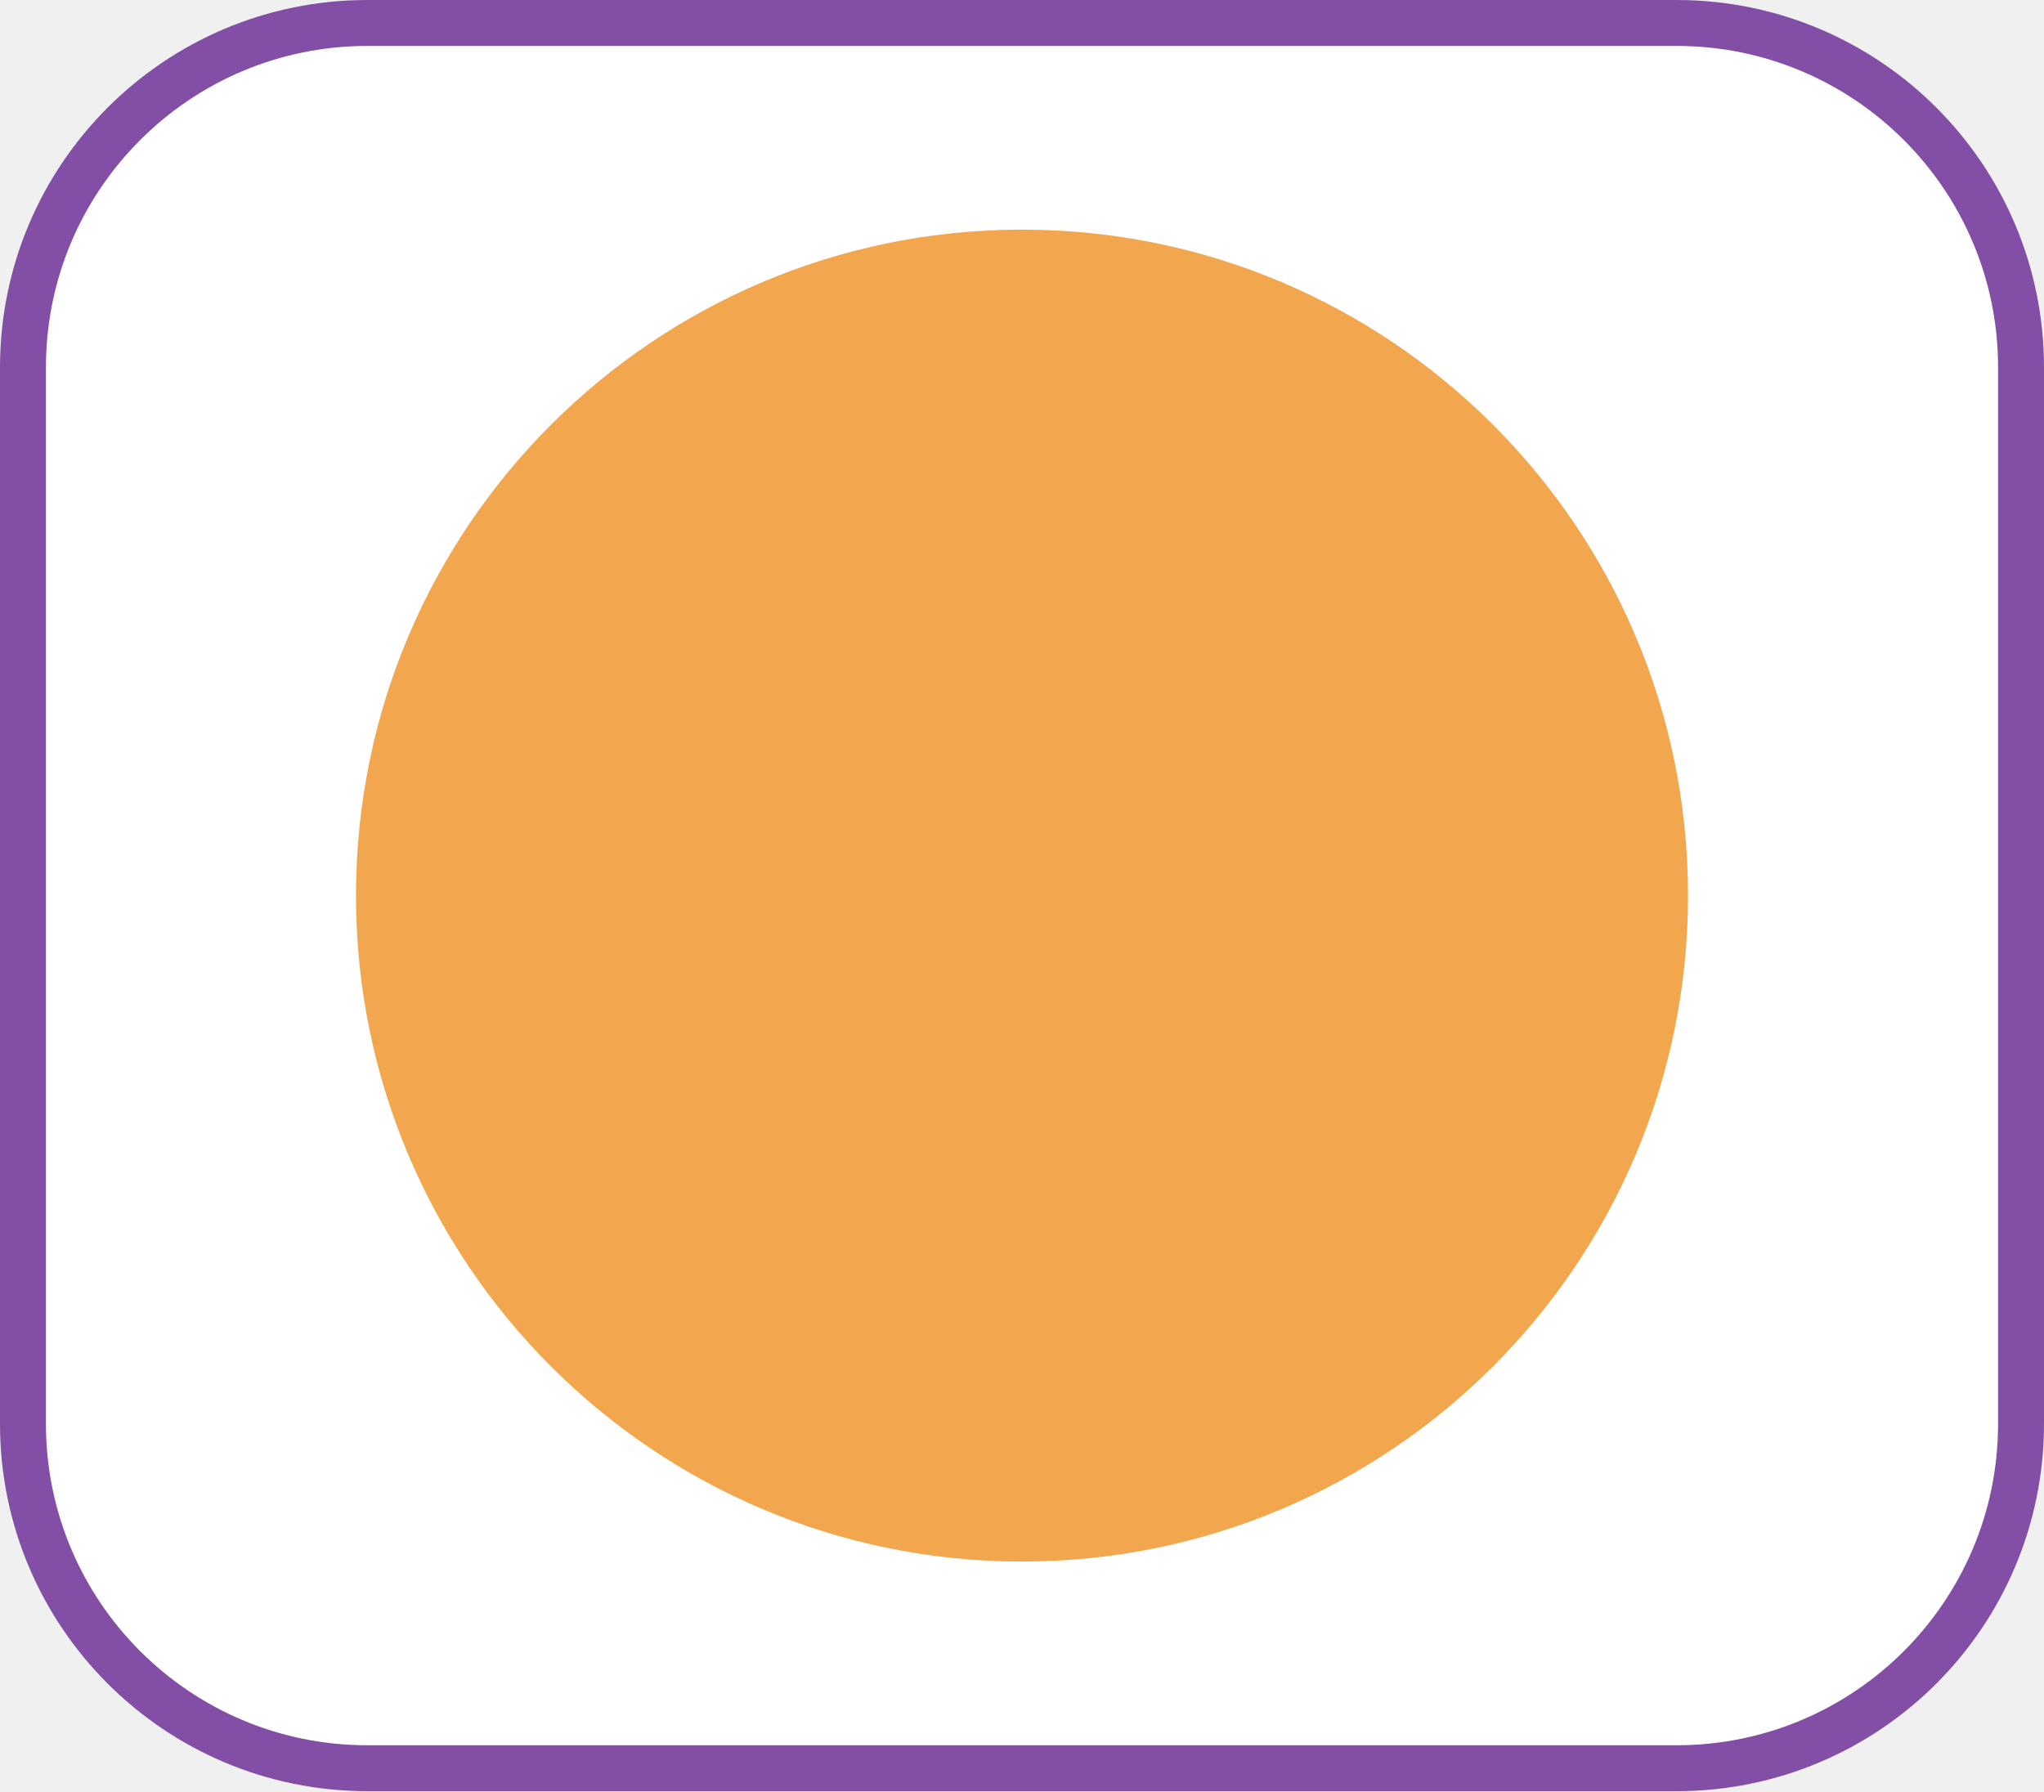
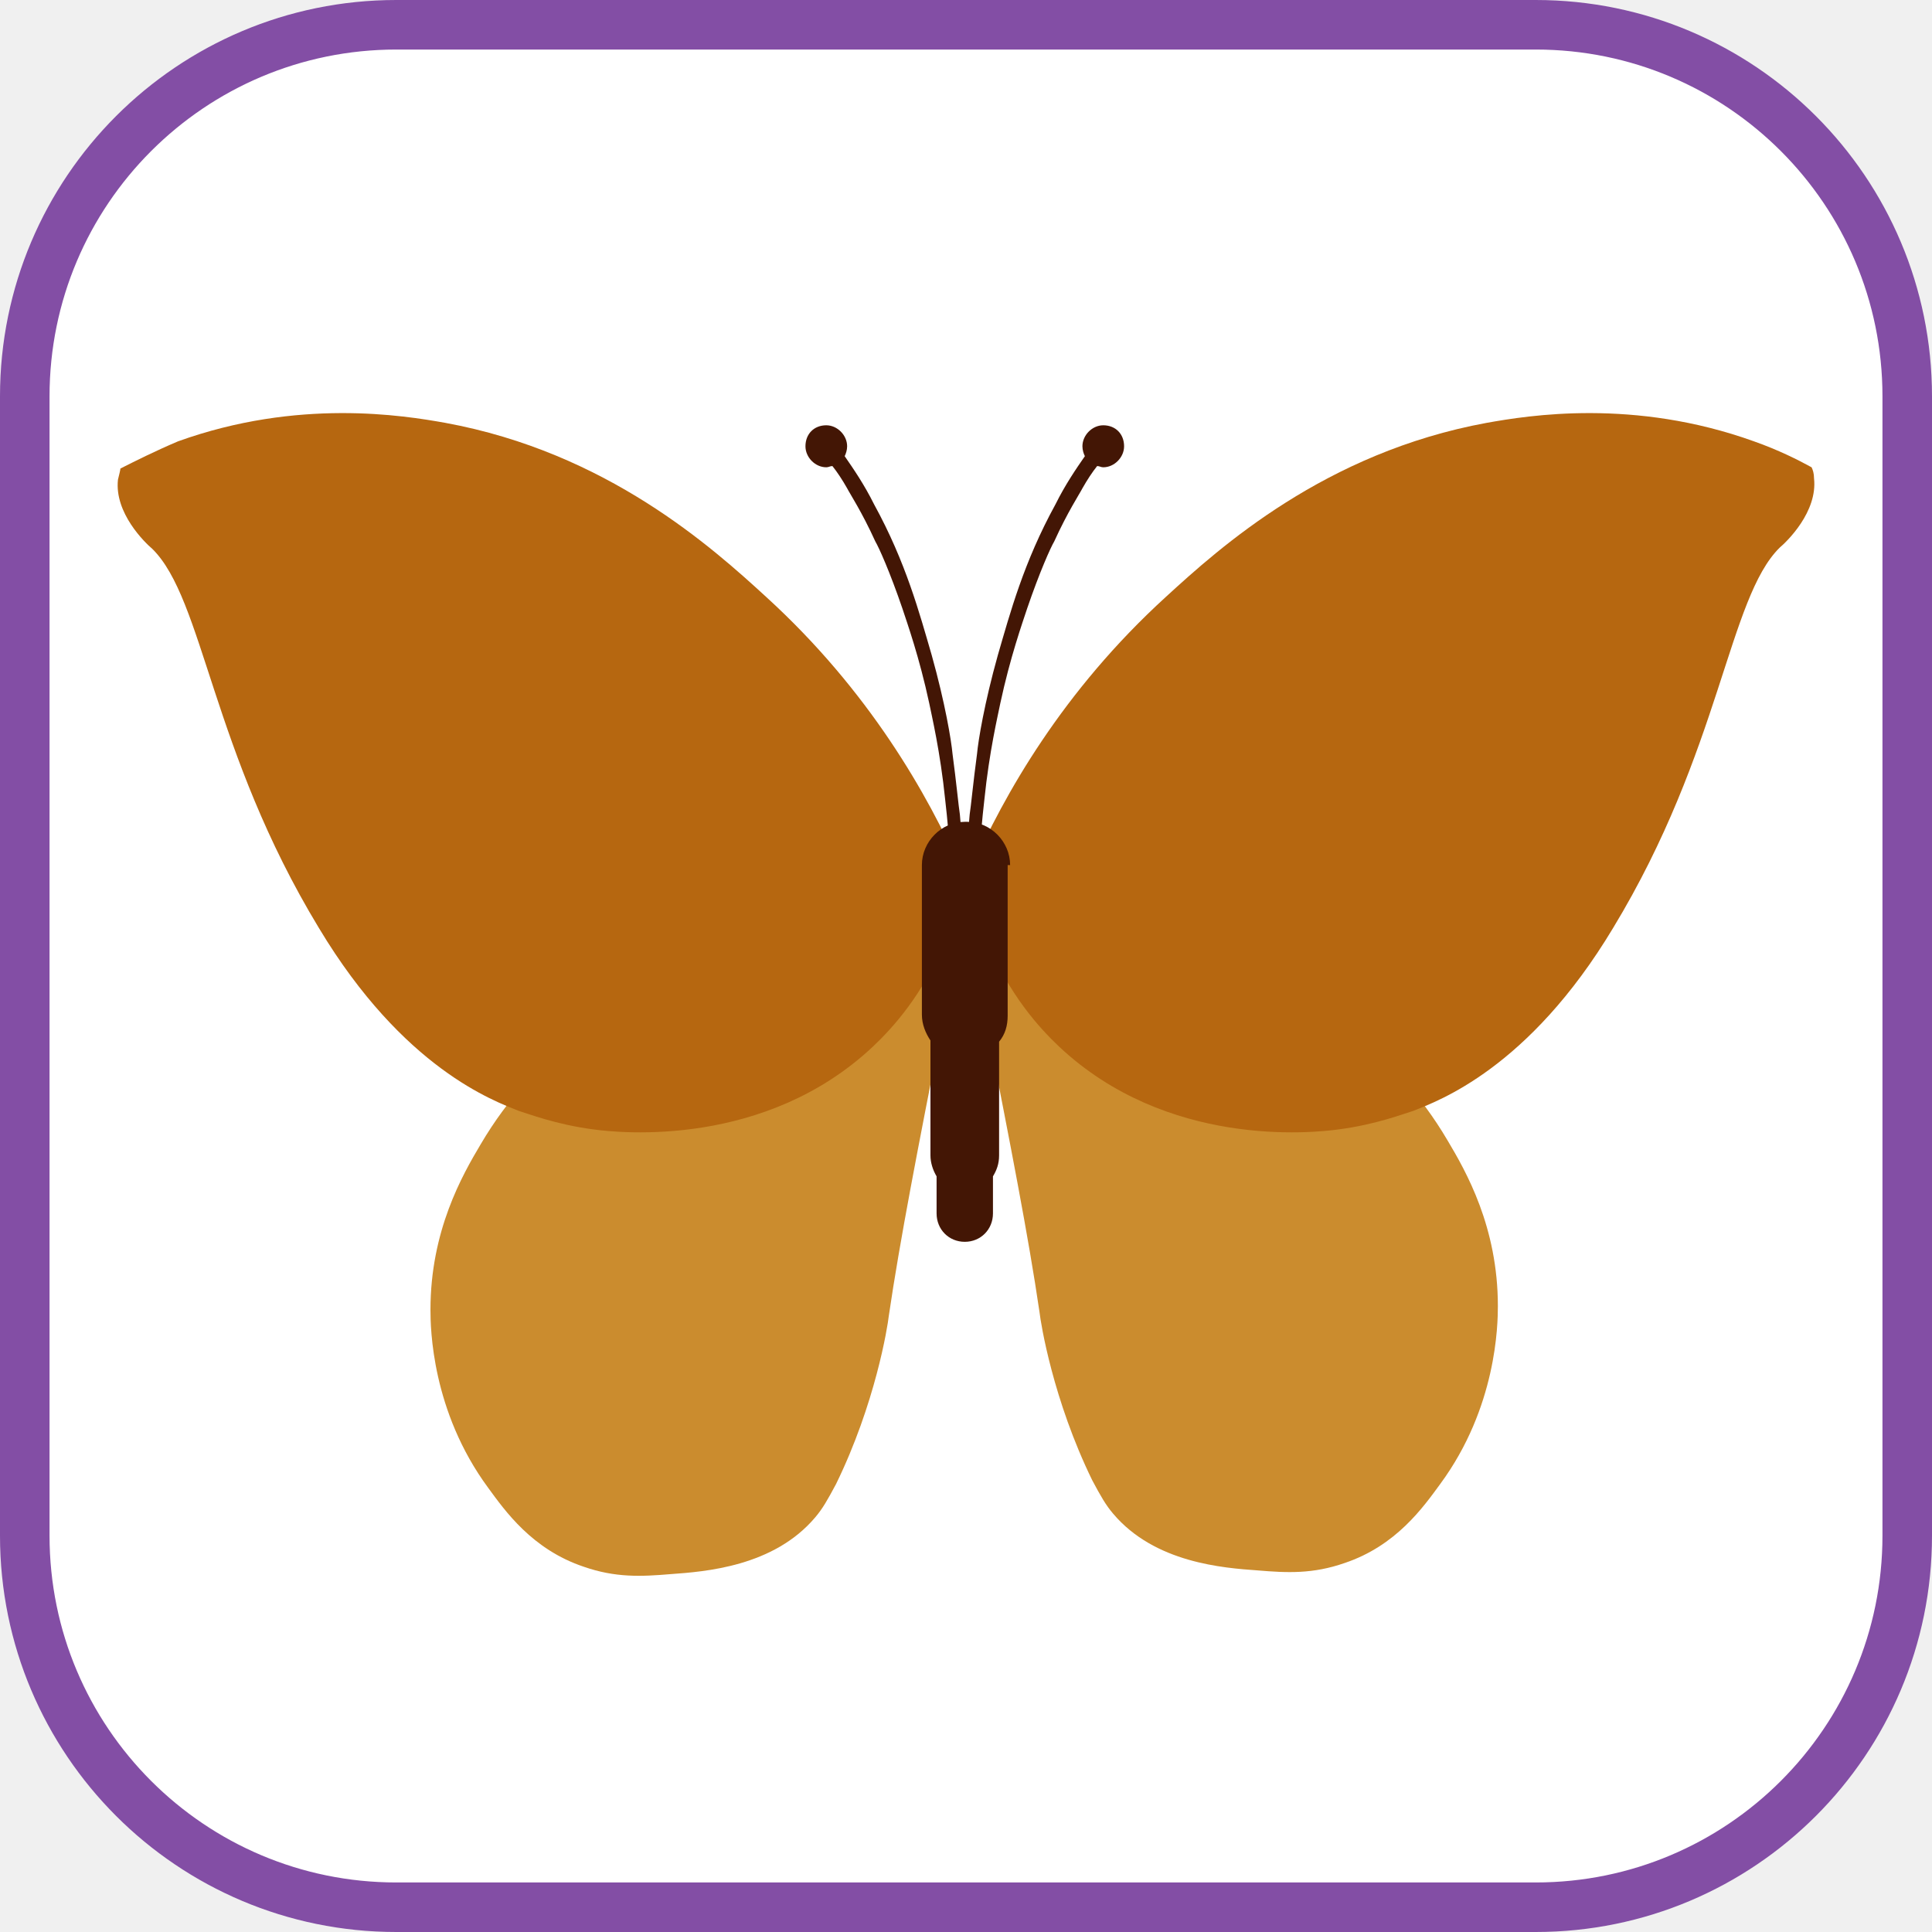
- <svg xmlns="http://www.w3.org/2000/svg" viewBox="0 0 178 156" fill="none">
-   <rect x="2" y="2" width="174" height="152" rx="30" fill="white" stroke="#834EA5" stroke-width="4" />
-   <circle cx="89" cy="78" r="58" fill="#F2A74E" />
+ <svg xmlns="http://www.w3.org/2000/svg" viewBox="0 0 156 156" fill="none">
+   <rect x="2" y="2" width="152" height="152" rx="30" fill="white" stroke="#834EA5" stroke-width="4" />
+   <path d="M79.682 82.716C81.562 92.292 83.047 99.872 83.937 105.957C84.036 106.854 85.026 113.039 88.192 119.522C88.885 120.819 89.281 121.517 89.874 122.215C93.239 126.205 98.78 126.604 101.551 126.803C103.926 127.003 106.004 127.103 108.576 126.205C112.732 124.809 114.909 121.716 116.295 119.821C120.847 113.637 120.946 106.954 120.946 105.458C120.946 99.074 118.373 94.586 116.888 92.092C112.436 84.512 106.004 80.921 103.035 79.325C93.536 74.238 84.432 74.537 80.276 74.936C80.177 77.53 79.88 80.123 79.682 82.716Z" fill="#CB8C2E" />
+   <path d="M78.396 70.248C81.068 64.164 85.817 55.785 94.129 48.205C98.483 44.215 106.993 36.535 120.055 34.141C123.419 33.542 131.929 32.146 141.627 35.637C143.606 36.335 145.189 37.133 146.277 37.732C146.376 37.931 146.475 38.23 146.475 38.629C146.772 41.322 144.298 43.716 143.705 44.215C139.549 48.304 138.955 60.573 130.247 74.936C123.419 86.307 116.097 88.9 114.118 89.698C113.425 89.898 111.149 90.796 108.082 91.195C105.905 91.494 94.228 92.691 85.52 84.512C83.937 83.016 81.463 80.323 79.682 75.934C79.188 74.039 78.792 72.143 78.396 70.248Z" fill="#B66710" />
+   <path d="M76.021 83.016C74.141 92.591 72.657 100.172 71.766 106.256C71.667 107.154 70.677 113.338 67.511 119.821C66.818 121.118 66.423 121.816 65.829 122.514C62.464 126.504 56.923 126.903 54.152 127.103C51.778 127.302 49.7 127.402 47.127 126.504C42.971 125.108 40.794 122.016 39.408 120.121C34.857 113.936 34.758 107.253 34.758 105.757C34.758 99.374 37.33 94.885 38.815 92.391C43.268 84.811 49.7 81.22 52.668 79.624C62.168 74.537 71.271 74.837 75.427 75.236C75.625 77.729 75.823 80.322 76.021 83.016Z" fill="#CB8C2E" />
+   <path d="M77.604 70.248C74.932 64.164 70.183 55.785 61.871 48.205C57.517 44.215 49.007 36.535 35.945 34.141C32.581 33.542 24.071 32.146 14.373 35.637C12.493 36.435 10.91 37.233 9.723 37.831C9.723 37.931 9.624 38.33 9.525 38.729C9.228 41.422 11.702 43.816 12.295 44.315C16.451 48.404 17.045 60.573 25.753 74.936C32.581 86.307 39.903 88.9 41.882 89.698C42.575 89.898 44.851 90.796 47.918 91.195C50.095 91.494 61.772 92.691 70.48 84.512C72.063 83.016 74.537 80.323 76.318 75.934C76.812 74.039 77.208 72.143 77.604 70.248Z" fill="#B66710" />
+   <path d="M81.562 69.849C81.562 67.954 79.979 66.358 78.099 66.358H77.901C76.021 66.358 74.438 67.954 74.438 69.849V81.918C74.438 82.716 74.734 83.415 75.13 84.013V93.289C75.13 93.888 75.328 94.486 75.625 94.985V97.977C75.625 99.274 76.615 100.271 77.901 100.271C79.187 100.271 80.177 99.274 80.177 97.977V94.985C80.474 94.486 80.672 93.987 80.672 93.289V84.113C81.166 83.514 81.364 82.816 81.364 82.018V69.849H81.562Z" fill="#431605" />
+   <path d="M89.083 34.34C88.192 34.34 87.401 35.138 87.401 36.036C87.401 36.335 87.499 36.634 87.599 36.834C86.906 37.831 86.015 39.128 85.224 40.724C82.651 45.412 81.562 49.501 80.573 52.893C79.484 56.783 78.99 59.775 78.891 60.872C78.594 63.067 78.396 65.161 78.297 65.76C78.198 66.957 78.099 67.854 78.099 68.652C78.396 68.652 78.792 68.652 79.088 68.752C79.188 67.655 79.286 66.258 79.484 64.563C79.88 60.673 80.573 57.78 80.771 56.783C81.562 53.092 82.552 50.299 82.948 49.102C83.937 46.21 84.828 44.215 85.125 43.716C86.213 41.322 87.203 39.826 87.401 39.427C87.796 38.729 88.192 38.13 88.588 37.632C88.786 37.632 88.885 37.731 89.083 37.731C89.973 37.731 90.765 36.934 90.765 36.036C90.765 35.038 90.072 34.34 89.083 34.34Z" fill="#431605" />
+   <path d="M66.719 34.34C67.61 34.34 68.402 35.138 68.402 36.036C68.402 36.335 68.303 36.634 68.204 36.834C68.896 37.831 69.787 39.128 70.579 40.724C73.151 45.412 74.24 49.501 75.229 52.893C76.318 56.783 76.812 59.775 76.912 60.872C77.208 63.067 77.406 65.161 77.505 65.76C77.604 66.957 77.703 67.854 77.703 68.652C77.406 68.652 77.01 68.652 76.714 68.752C76.615 67.655 76.516 66.258 76.318 64.563C75.922 60.673 75.229 57.78 75.031 56.783C74.24 53.092 73.25 50.299 72.854 49.102C71.865 46.21 70.974 44.215 70.677 43.716C69.589 41.322 68.6 39.826 68.402 39.427C68.006 38.729 67.61 38.13 67.214 37.632C67.016 37.632 66.917 37.731 66.719 37.731C65.829 37.731 65.037 36.934 65.037 36.036C65.037 35.038 65.73 34.34 66.719 34.34Z" fill="#431605" />
</svg>
